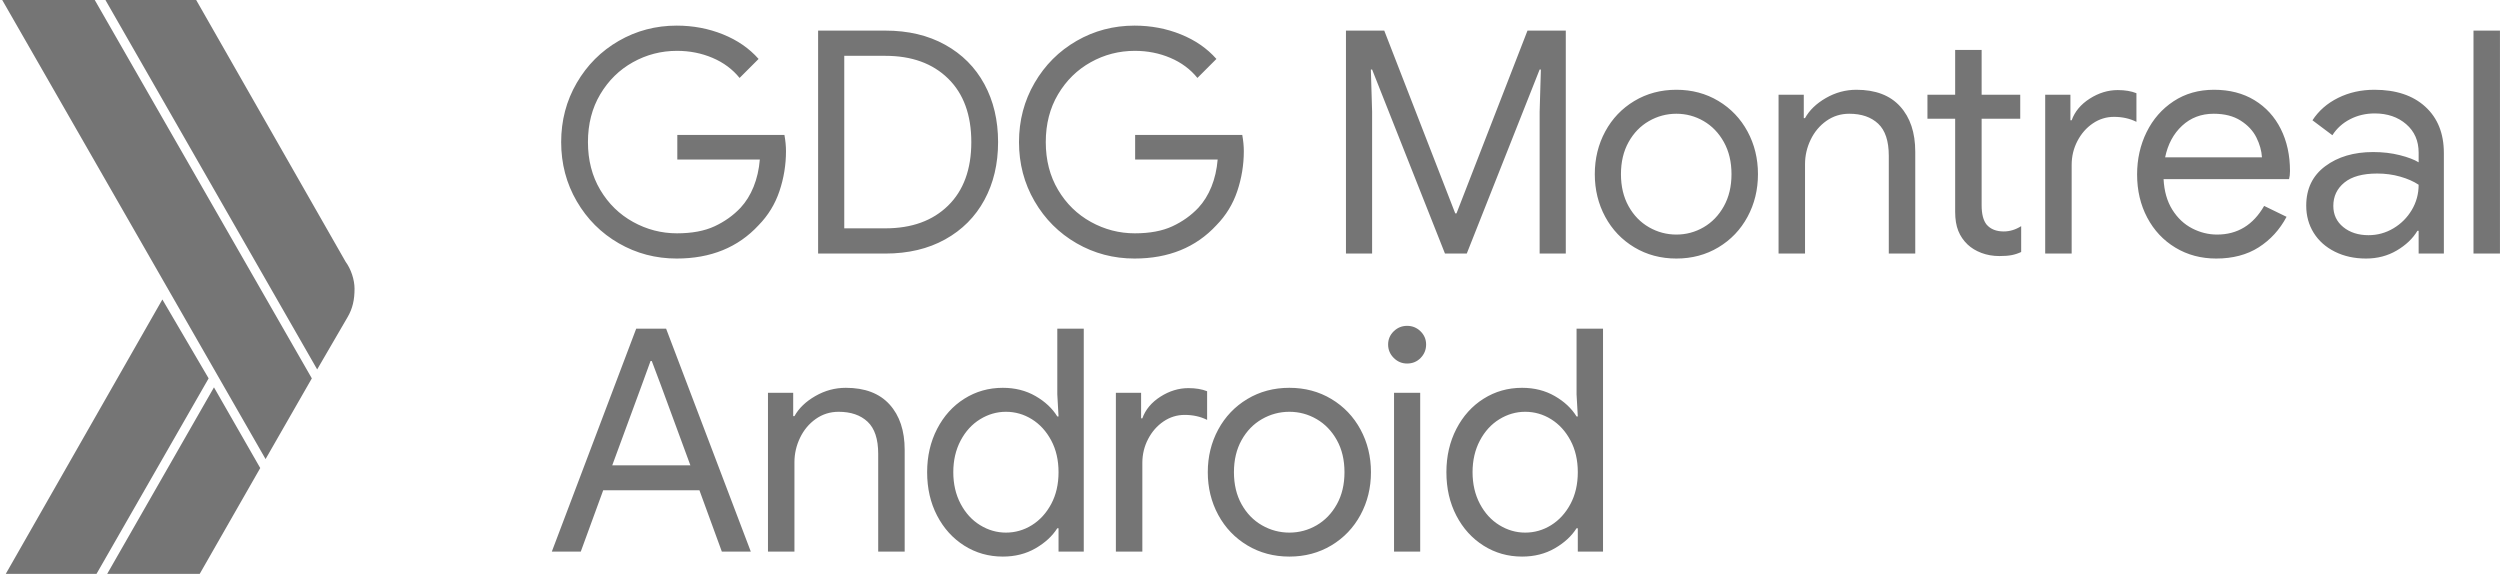
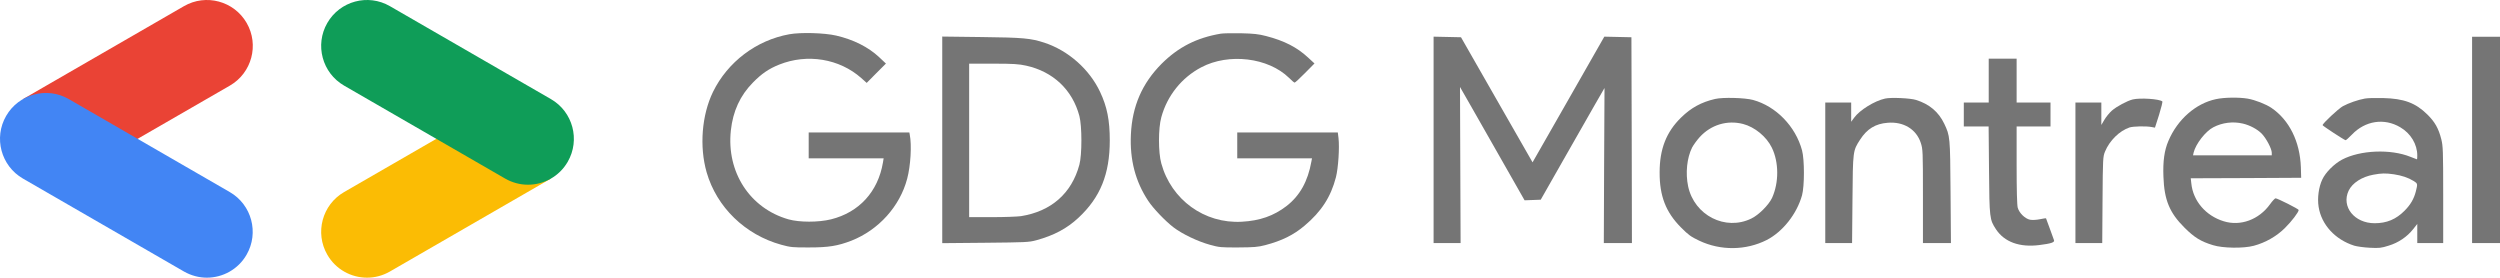
- <svg xmlns="http://www.w3.org/2000/svg" width="562px" height="129px" viewBox="0 0 562 129" version="1.1">
-   <g id="Page-1" stroke="none" stroke-width="1" fill="none" fill-rule="evenodd">
-     <g id="logo-monochrome" fill="#757575">
-       <g id="Group">
-         <g id="XMLID_261_" transform="translate(0.5, 0)">
-           <polygon id="XMLID_259_" points="20.8 0 0 0 59.2 103.2 69.6 85.059" />
-           <path d="M77.2,58.856 L43.6,0 L23.2,0 L70.8,83.044 L77.6,71.353 C78.8,69.338 79.2,67.322 79.2,64.903 C79.2,62.888 78.4,60.469 77.2,58.856 Z" id="XMLID_258_" />
-           <polygon id="XMLID_257_" points="36 67.322 0.8 129 21.2 129 46.4 85.059" />
-           <polygon id="XMLID_256_" points="47.6 87.075 23.6 129 44.4 129 58 105.216" />
-         </g>
-         <path d="M152.12,58.12 C147.407,58.12 143.067,56.977 139.1,54.69 C135.133,52.403 131.983,49.253 129.65,45.24 C127.317,41.227 126.15,36.793 126.15,31.94 C126.15,27.087 127.317,22.653 129.65,18.64 C131.983,14.627 135.133,11.477 139.1,9.19 C143.067,6.903 147.407,5.76 152.12,5.76 C155.807,5.76 159.272,6.413 162.515,7.72 C165.758,9.027 168.43,10.87 170.53,13.25 L166.26,17.52 C164.673,15.56 162.643,14.055 160.17,13.005 C157.697,11.955 155.037,11.43 152.19,11.43 C148.643,11.43 145.342,12.282 142.285,13.985 C139.228,15.688 136.778,18.092 134.935,21.195 C133.092,24.298 132.17,27.88 132.17,31.94 C132.17,36 133.092,39.582 134.935,42.685 C136.778,45.788 139.24,48.192 142.32,49.895 C145.4,51.598 148.69,52.45 152.19,52.45 C155.55,52.45 158.362,51.925 160.625,50.875 C162.888,49.825 164.837,48.437 166.47,46.71 C167.683,45.403 168.663,43.828 169.41,41.985 C170.157,40.142 170.623,38.1 170.81,35.86 L152.26,35.86 L152.26,30.33 L176.34,30.33 C176.573,31.637 176.69,32.85 176.69,33.97 C176.69,37.05 176.2,40.048 175.22,42.965 C174.24,45.882 172.677,48.437 170.53,50.63 C165.91,55.623 159.773,58.12 152.12,58.12 Z M183.91,6.88 L199.03,6.88 C204.163,6.88 208.643,7.942 212.47,10.065 C216.297,12.188 219.237,15.14 221.29,18.92 C223.343,22.7 224.37,27.04 224.37,31.94 C224.37,36.84 223.343,41.18 221.29,44.96 C219.237,48.74 216.297,51.692 212.47,53.815 C208.643,55.938 204.163,57 199.03,57 L183.91,57 L183.91,6.88 Z M199.03,51.33 C204.957,51.33 209.658,49.627 213.135,46.22 C216.612,42.813 218.35,38.053 218.35,31.94 C218.35,25.827 216.612,21.067 213.135,17.66 C209.658,14.253 204.957,12.55 199.03,12.55 L189.79,12.55 L189.79,51.33 L199.03,51.33 Z M255.04,58.12 C250.327,58.12 245.987,56.977 242.02,54.69 C238.053,52.403 234.903,49.253 232.57,45.24 C230.237,41.227 229.07,36.793 229.07,31.94 C229.07,27.087 230.237,22.653 232.57,18.64 C234.903,14.627 238.053,11.477 242.02,9.19 C245.987,6.903 250.327,5.76 255.04,5.76 C258.727,5.76 262.192,6.413 265.435,7.72 C268.678,9.027 271.35,10.87 273.45,13.25 L269.18,17.52 C267.593,15.56 265.563,14.055 263.09,13.005 C260.617,11.955 257.957,11.43 255.11,11.43 C251.563,11.43 248.262,12.282 245.205,13.985 C242.148,15.688 239.698,18.092 237.855,21.195 C236.012,24.298 235.09,27.88 235.09,31.94 C235.09,36 236.012,39.582 237.855,42.685 C239.698,45.788 242.16,48.192 245.24,49.895 C248.32,51.598 251.61,52.45 255.11,52.45 C258.47,52.45 261.282,51.925 263.545,50.875 C265.808,49.825 267.757,48.437 269.39,46.71 C270.603,45.403 271.583,43.828 272.33,41.985 C273.077,40.142 273.543,38.1 273.73,35.86 L255.18,35.86 L255.18,30.33 L279.26,30.33 C279.493,31.637 279.61,32.85 279.61,33.97 C279.61,37.05 279.12,40.048 278.14,42.965 C277.16,45.882 275.597,48.437 273.45,50.63 C268.83,55.623 262.693,58.12 255.04,58.12 Z M302.57,6.88 L311.18,6.88 L327.14,47.97 L327.42,47.97 L343.38,6.88 L351.99,6.88 L351.99,57 L346.11,57 L346.11,25.15 L346.39,15.63 L346.11,15.63 L329.73,57 L324.83,57 L308.45,15.63 L308.17,15.63 L308.45,25.15 L308.45,57 L302.57,57 L302.57,6.88 Z M376.85,58.12 C373.35,58.12 370.2,57.28 367.4,55.6 C364.6,53.92 362.418,51.633 360.855,48.74 C359.292,45.847 358.51,42.65 358.51,39.15 C358.51,35.65 359.292,32.453 360.855,29.56 C362.418,26.667 364.6,24.38 367.4,22.7 C370.2,21.02 373.35,20.18 376.85,20.18 C380.35,20.18 383.5,21.02 386.3,22.7 C389.1,24.38 391.282,26.667 392.845,29.56 C394.408,32.453 395.19,35.65 395.19,39.15 C395.19,42.65 394.408,45.847 392.845,48.74 C391.282,51.633 389.1,53.92 386.3,55.6 C383.5,57.28 380.35,58.12 376.85,58.12 Z M376.85,52.73 C379.043,52.73 381.085,52.182 382.975,51.085 C384.865,49.988 386.382,48.413 387.525,46.36 C388.668,44.307 389.24,41.903 389.24,39.15 C389.24,36.397 388.668,33.993 387.525,31.94 C386.382,29.887 384.865,28.312 382.975,27.215 C381.085,26.118 379.043,25.57 376.85,25.57 C374.657,25.57 372.603,26.118 370.69,27.215 C368.777,28.312 367.248,29.887 366.105,31.94 C364.962,33.993 364.39,36.397 364.39,39.15 C364.39,41.903 364.962,44.307 366.105,46.36 C367.248,48.413 368.777,49.988 370.69,51.085 C372.603,52.182 374.657,52.73 376.85,52.73 Z M399.82,21.3 L405.49,21.3 L405.49,26.55 L405.77,26.55 C406.75,24.777 408.313,23.272 410.46,22.035 C412.607,20.798 414.893,20.18 417.32,20.18 C421.613,20.18 424.892,21.428 427.155,23.925 C429.418,26.422 430.55,29.817 430.55,34.11 L430.55,57 L424.6,57 L424.6,35.02 C424.6,31.707 423.807,29.303 422.22,27.81 C420.633,26.317 418.463,25.57 415.71,25.57 C413.797,25.57 412.082,26.107 410.565,27.18 C409.048,28.253 407.87,29.665 407.03,31.415 C406.19,33.165 405.77,34.997 405.77,36.91 L405.77,57 L399.82,57 L399.82,21.3 Z M449.46,57.56 C448.013,57.56 446.672,57.327 445.435,56.86 C444.198,56.393 443.16,55.763 442.32,54.97 C441.387,54.083 440.687,53.057 440.22,51.89 C439.753,50.723 439.52,49.3 439.52,47.62 L439.52,26.69 L433.29,26.69 L433.29,21.3 L439.52,21.3 L439.52,11.22 L445.47,11.22 L445.47,21.3 L454.15,21.3 L454.15,26.69 L445.47,26.69 L445.47,46.15 C445.47,48.11 445.843,49.557 446.59,50.49 C447.477,51.517 448.76,52.03 450.44,52.03 C451.793,52.03 453.1,51.633 454.36,50.84 L454.36,56.65 C453.66,56.977 452.948,57.21 452.225,57.35 C451.502,57.49 450.58,57.56 449.46,57.56 Z M459.76,21.3 L465.43,21.3 L465.43,27.04 L465.71,27.04 C466.41,25.08 467.763,23.458 469.77,22.175 C471.777,20.892 473.877,20.25 476.07,20.25 C477.703,20.25 479.103,20.483 480.27,20.95 L480.27,27.39 C478.777,26.643 477.097,26.27 475.23,26.27 C473.503,26.27 471.917,26.76 470.47,27.74 C469.023,28.72 467.868,30.038 467.005,31.695 C466.142,33.352 465.71,35.137 465.71,37.05 L465.71,57 L459.76,57 L459.76,21.3 Z M498.2,58.12 C494.793,58.12 491.737,57.303 489.03,55.67 C486.323,54.037 484.212,51.785 482.695,48.915 C481.178,46.045 480.42,42.813 480.42,39.22 C480.42,35.767 481.132,32.593 482.555,29.7 C483.978,26.807 485.997,24.497 488.61,22.77 C491.223,21.043 494.257,20.18 497.71,20.18 C501.21,20.18 504.243,20.962 506.81,22.525 C509.377,24.088 511.348,26.247 512.725,29 C514.102,31.753 514.79,34.903 514.79,38.45 C514.79,39.15 514.72,39.757 514.58,40.27 L486.37,40.27 C486.51,42.977 487.163,45.263 488.33,47.13 C489.497,48.997 490.978,50.397 492.775,51.33 C494.572,52.263 496.45,52.73 498.41,52.73 C502.983,52.73 506.507,50.583 508.98,46.29 L514.02,48.74 C512.48,51.633 510.392,53.92 507.755,55.6 C505.118,57.28 501.933,58.12 498.2,58.12 Z M508.49,35.37 C508.397,33.877 507.977,32.383 507.23,30.89 C506.483,29.397 505.305,28.137 503.695,27.11 C502.085,26.083 500.067,25.57 497.64,25.57 C494.84,25.57 492.472,26.468 490.535,28.265 C488.598,30.062 487.327,32.43 486.72,35.37 L508.49,35.37 Z M531.88,58.12 C529.267,58.12 526.933,57.607 524.88,56.58 C522.827,55.553 521.24,54.142 520.12,52.345 C519,50.548 518.44,48.507 518.44,46.22 C518.44,42.44 519.863,39.488 522.71,37.365 C525.557,35.242 529.15,34.18 533.49,34.18 C535.637,34.18 537.632,34.413 539.475,34.88 C541.318,35.347 542.73,35.883 543.71,36.49 L543.71,34.32 C543.71,31.66 542.777,29.525 540.91,27.915 C539.043,26.305 536.687,25.5 533.84,25.5 C531.833,25.5 529.99,25.932 528.31,26.795 C526.63,27.658 525.3,28.86 524.32,30.4 L519.84,27.04 C521.24,24.893 523.165,23.213 525.615,22 C528.065,20.787 530.783,20.18 533.77,20.18 C538.623,20.18 542.438,21.452 545.215,23.995 C547.992,26.538 549.38,30.003 549.38,34.39 L549.38,57 L543.71,57 L543.71,51.89 L543.43,51.89 C542.403,53.617 540.863,55.087 538.81,56.3 C536.757,57.513 534.447,58.12 531.88,58.12 Z M532.44,52.87 C534.447,52.87 536.313,52.357 538.04,51.33 C539.767,50.303 541.143,48.927 542.17,47.2 C543.197,45.473 543.71,43.583 543.71,41.53 C542.59,40.783 541.213,40.177 539.58,39.71 C537.947,39.243 536.22,39.01 534.4,39.01 C531.133,39.01 528.672,39.687 527.015,41.04 C525.358,42.393 524.53,44.143 524.53,46.29 C524.53,48.25 525.277,49.837 526.77,51.05 C528.263,52.263 530.153,52.87 532.44,52.87 Z M556.04,6.88 L561.99,6.88 L561.99,57 L556.04,57 L556.04,6.88 Z M143.02,73.88 L149.74,73.88 L168.78,124 L162.27,124 L157.23,110.21 L135.6,110.21 L130.56,124 L124.05,124 L143.02,73.88 Z M155.2,104.61 L148.55,86.55 L146.52,81.16 L146.24,81.16 L144.28,86.55 L137.63,104.61 L155.2,104.61 Z M172.64,88.3 L178.31,88.3 L178.31,93.55 L178.59,93.55 C179.57,91.777 181.133,90.272 183.28,89.035 C185.427,87.798 187.713,87.18 190.14,87.18 C194.433,87.18 197.712,88.428 199.975,90.925 C202.238,93.422 203.37,96.817 203.37,101.11 L203.37,124 L197.42,124 L197.42,102.02 C197.42,98.707 196.627,96.303 195.04,94.81 C193.453,93.317 191.283,92.57 188.53,92.57 C186.617,92.57 184.902,93.107 183.385,94.18 C181.868,95.253 180.69,96.665 179.85,98.415 C179.01,100.165 178.59,101.997 178.59,103.91 L178.59,124 L172.64,124 L172.64,88.3 Z M225.43,125.12 C222.257,125.12 219.375,124.303 216.785,122.67 C214.195,121.037 212.153,118.785 210.66,115.915 C209.167,113.045 208.42,109.79 208.42,106.15 C208.42,102.557 209.167,99.313 210.66,96.42 C212.153,93.527 214.195,91.263 216.785,89.63 C219.375,87.997 222.257,87.18 225.43,87.18 C228.183,87.18 230.633,87.798 232.78,89.035 C234.927,90.272 236.56,91.8 237.68,93.62 L237.96,93.62 L237.68,88.65 L237.68,73.88 L243.63,73.88 L243.63,124 L237.96,124 L237.96,118.75 L237.68,118.75 C236.56,120.523 234.927,122.028 232.78,123.265 C230.633,124.502 228.183,125.12 225.43,125.12 Z M226.13,119.73 C228.23,119.73 230.178,119.17 231.975,118.05 C233.772,116.93 235.218,115.343 236.315,113.29 C237.412,111.237 237.96,108.857 237.96,106.15 C237.96,103.443 237.412,101.063 236.315,99.01 C235.218,96.957 233.772,95.37 231.975,94.25 C230.178,93.13 228.23,92.57 226.13,92.57 C224.077,92.57 222.14,93.13 220.32,94.25 C218.5,95.37 217.042,96.968 215.945,99.045 C214.848,101.122 214.3,103.49 214.3,106.15 C214.3,108.81 214.848,111.178 215.945,113.255 C217.042,115.332 218.5,116.93 220.32,118.05 C222.14,119.17 224.077,119.73 226.13,119.73 Z M250.85,88.3 L256.52,88.3 L256.52,94.04 L256.8,94.04 C257.5,92.08 258.853,90.458 260.86,89.175 C262.867,87.892 264.967,87.25 267.16,87.25 C268.793,87.25 270.193,87.483 271.36,87.95 L271.36,94.39 C269.867,93.643 268.187,93.27 266.32,93.27 C264.593,93.27 263.007,93.76 261.56,94.74 C260.113,95.72 258.958,97.038 258.095,98.695 C257.232,100.352 256.8,102.137 256.8,104.05 L256.8,124 L250.85,124 L250.85,88.3 Z M289.85,125.12 C286.35,125.12 283.2,124.28 280.4,122.6 C277.6,120.92 275.418,118.633 273.855,115.74 C272.292,112.847 271.51,109.65 271.51,106.15 C271.51,102.65 272.292,99.453 273.855,96.56 C275.418,93.667 277.6,91.38 280.4,89.7 C283.2,88.02 286.35,87.18 289.85,87.18 C293.35,87.18 296.5,88.02 299.3,89.7 C302.1,91.38 304.282,93.667 305.845,96.56 C307.408,99.453 308.19,102.65 308.19,106.15 C308.19,109.65 307.408,112.847 305.845,115.74 C304.282,118.633 302.1,120.92 299.3,122.6 C296.5,124.28 293.35,125.12 289.85,125.12 Z M289.85,119.73 C292.043,119.73 294.085,119.182 295.975,118.085 C297.865,116.988 299.382,115.413 300.525,113.36 C301.668,111.307 302.24,108.903 302.24,106.15 C302.24,103.397 301.668,100.993 300.525,98.94 C299.382,96.887 297.865,95.312 295.975,94.215 C294.085,93.118 292.043,92.57 289.85,92.57 C287.657,92.57 285.603,93.118 283.69,94.215 C281.777,95.312 280.248,96.887 279.105,98.94 C277.962,100.993 277.39,103.397 277.39,106.15 C277.39,108.903 277.962,111.307 279.105,113.36 C280.248,115.413 281.777,116.988 283.69,118.085 C285.603,119.182 287.657,119.73 289.85,119.73 Z M316.32,81.72 C315.153,81.72 314.15,81.3 313.31,80.46 C312.47,79.62 312.05,78.617 312.05,77.45 C312.05,76.283 312.47,75.292 313.31,74.475 C314.15,73.658 315.153,73.25 316.32,73.25 C317.487,73.25 318.49,73.658 319.33,74.475 C320.17,75.292 320.59,76.283 320.59,77.45 C320.59,78.617 320.182,79.62 319.365,80.46 C318.548,81.3 317.533,81.72 316.32,81.72 Z M313.38,88.3 L319.26,88.3 L319.26,124 L313.38,124 L313.38,88.3 Z M342.16,125.12 C338.987,125.12 336.105,124.303 333.515,122.67 C330.925,121.037 328.883,118.785 327.39,115.915 C325.897,113.045 325.15,109.79 325.15,106.15 C325.15,102.557 325.897,99.313 327.39,96.42 C328.883,93.527 330.925,91.263 333.515,89.63 C336.105,87.997 338.987,87.18 342.16,87.18 C344.913,87.18 347.363,87.798 349.51,89.035 C351.657,90.272 353.29,91.8 354.41,93.62 L354.69,93.62 L354.41,88.65 L354.41,73.88 L360.36,73.88 L360.36,124 L354.69,124 L354.69,118.75 L354.41,118.75 C353.29,120.523 351.657,122.028 349.51,123.265 C347.363,124.502 344.913,125.12 342.16,125.12 Z M342.86,119.73 C344.96,119.73 346.908,119.17 348.705,118.05 C350.502,116.93 351.948,115.343 353.045,113.29 C354.142,111.237 354.69,108.857 354.69,106.15 C354.69,103.443 354.142,101.063 353.045,99.01 C351.948,96.957 350.502,95.37 348.705,94.25 C346.908,93.13 344.96,92.57 342.86,92.57 C340.807,92.57 338.87,93.13 337.05,94.25 C335.23,95.37 333.772,96.968 332.675,99.045 C331.578,101.122 331.03,103.49 331.03,106.15 C331.03,108.81 331.578,111.178 332.675,113.255 C333.772,115.332 335.23,116.93 337.05,118.05 C338.87,119.17 340.807,119.73 342.86,119.73 Z" id="GDG-Montreal-Android" />
-       </g>
-     </g>
+ <svg xmlns="http://www.w3.org/2000/svg" style="isolation:isolate" viewBox="165.59 304.121 2508.41 278.606" width="2508.41pt" height="278.606pt">
+   <g>
+     <path d=" M 957.5 338.5 C 924.4 344.5 895.7 366.3 881 396.3 C 869.7 419.6 867.2 451.1 874.6 477 C 884.7 512 913.2 539.7 949.5 549.7 C 958.7 552.2 960.9 552.5 977.5 552.4 C 997 552.4 1006.1 550.9 1019.9 545.6 C 1047.2 534.8 1068.5 511.2 1075.8 483.5 C 1079.3 470.5 1080.5 449.5 1078.4 439.2 L 1078 437 L 1027.5 437 L 977 437 L 977 450 L 977 463 L 1014.6 463 L 1052.2 463 L 1051.5 467.2 C 1046.6 496.4 1027.6 517.2 999.4 524.2 C 986.8 527.3 967.7 527.3 956.7 524.2 C 917.9 513.1 894.4 476.8 898.9 435 C 901 415.7 908.2 400 921 387 C 929.8 378 937 373.1 947.5 368.9 C 975.6 357.7 1007.8 363 1029.7 382.4 L 1035.2 387.3 L 1044.8 377.6 L 1054.5 367.9 L 1047.6 361.4 C 1036.9 351.4 1021.9 343.8 1004.5 339.8 C 992.7 337.1 969 336.4 957.5 338.5 Z " fill="rgb(0,0,0)" fill-opacity="0.542" />
+     <path d=" M 1390.5 337.9 C 1366.3 342 1348 351.3 1331.1 368.1 C 1311.6 387.7 1301.6 410.6 1300.3 439 C 1299.1 464.5 1304.8 486.2 1317.7 505.7 C 1322.7 513.3 1334.9 526 1343 532.2 C 1351.9 539 1367.5 546.4 1379.5 549.7 C 1388.8 552.3 1390.8 552.5 1408 552.4 C 1423.8 552.3 1427.7 552 1435 550.1 C 1451.8 545.7 1463.5 539.9 1474.5 530.6 C 1491.4 516.4 1500.9 501.7 1506 482 C 1508.4 472.6 1509.7 452 1508.6 442.7 L 1507.9 437 L 1457.4 437 L 1407 437 L 1407 450 L 1407 463 L 1444.5 463 L 1482 463 L 1481.4 466.2 C 1477.8 486.2 1469.8 500.5 1456.4 510.9 C 1443.6 520.7 1429.8 525.6 1411.5 526.6 C 1374.1 528.7 1340.8 504.6 1330.8 468.1 C 1327.7 457.1 1327.7 432.9 1330.8 421.8 C 1336.7 400.1 1351.3 381.9 1371 371.6 C 1398.6 357.1 1438.1 361.9 1458.9 382.2 C 1461.5 384.9 1464.1 387 1464.6 387 C 1465.1 387 1469.8 382.7 1475 377.4 L 1484.5 367.8 L 1478 361.8 C 1467 351.6 1454.2 345 1436 340.3 C 1428.4 338.3 1423.4 337.8 1411 337.5 C 1402.5 337.3 1393.3 337.5 1390.5 337.9 Z " fill="rgb(0,0,0)" fill-opacity="0.542" />
+     <path d=" M 1111 444.5 L 1111 548.1 L 1154.3 547.7 C 1194.5 547.3 1198 547.2 1205.3 545.2 C 1223.2 540.3 1236.1 533.4 1247.7 522.6 C 1269.6 502.2 1279.1 478.8 1279.1 445 C 1279.1 424.8 1276.4 411.2 1269.4 396.4 C 1258.7 373.6 1237.5 354.9 1213.6 347 C 1199.8 342.5 1192.4 341.8 1150.8 341.3 L 1111 340.8 L 1111 444.5 Z  M 1195.2 370 C 1222.3 376 1241.6 394.2 1248.6 420.5 C 1251.3 430.6 1251.3 459.5 1248.6 469.4 C 1240.9 498.1 1220.3 516.2 1190 521 C 1186.4 521.5 1173.3 522 1160.8 522 L 1138 522 L 1138 445 L 1138 368 L 1162.3 368 C 1182.4 368 1188 368.4 1195.2 370 Z " fill="rgb(0,0,0)" fill-opacity="0.542" />
+     <path d=" M 1604 444.5 L 1604 548 L 1617.5 548 L 1631.1 548 L 1630.8 469.7 L 1630.5 391.4 L 1641.1 409.9 C 1646.9 420.1 1661.5 445.7 1673.5 466.8 L 1695.3 505.1 L 1703.4 504.8 L 1711.5 504.5 L 1733.7 465.5 C 1746 444 1760.4 418.8 1765.7 409.4 L 1775.5 392.4 L 1775.1 470.2 L 1774.8 548 L 1788.9 548 L 1803 548 L 1802.8 444.7 L 1802.5 341.5 L 1788.9 341.2 L 1775.3 340.9 L 1739.3 404 L 1703.3 467 L 1667.4 404.3 L 1631.5 341.5 L 1617.8 341.2 L 1604 340.9 L 1604 444.5 Z " fill="rgb(0,0,0)" fill-opacity="0.542" />
+     <path d=" M 2646 444.5 L 2646 548 L 2660 548 L 2674 548 L 2674 444.5 L 2674 341 L 2660 341 L 2646 341 L 2646 444.5 Z " fill="rgb(0,0,0)" fill-opacity="0.542" />
+     <path d=" M 2161 385 L 2161 407 L 2148.5 407 L 2136 407 L 2136 419 L 2136 431 L 2148.4 431 L 2160.9 431 L 2161.3 474.7 C 2161.7 523.3 2161.9 524.4 2168.3 534.2 C 2176.8 547 2192 552.5 2211.8 550 C 2223.7 548.5 2227.3 547.3 2226.5 545.1 C 2226.1 544.2 2224.2 539 2222.3 533.5 C 2220.3 528 2218.6 523.4 2218.5 523.2 C 2218.3 523 2215.6 523.4 2212.3 524.1 C 2208.9 524.8 2204.8 525 2202.5 524.6 C 2197.5 523.6 2191.6 517.9 2190.1 512.5 C 2189.4 509.9 2189 494.9 2189 469.7 L 2189 431 L 2206 431 L 2223 431 L 2223 419 L 2223 407 L 2206 407 L 2189 407 L 2189 385 L 2189 363 L 2175 363 L 2161 363 L 2161 385 Z " fill="rgb(0,0,0)" fill-opacity="0.542" />
+     <path d=" M 1886.5 403.4 C 1872.7 406.6 1862.4 412.2 1852.4 422 C 1837.5 436.5 1830.8 453.7 1830.8 477 C 1830.7 500.8 1837 517 1852.2 532.3 C 1859.7 539.9 1862.3 541.7 1870.5 545.6 C 1892 555.8 1917.4 555.5 1938.3 544.9 C 1954.4 536.6 1968.5 518.7 1973.7 500 C 1976.2 490.8 1976.2 464.3 1973.7 455 C 1967.2 430.9 1947.6 410.7 1924.5 404.4 C 1916.3 402.2 1894.4 401.6 1886.5 403.4 Z  M 1914.5 428.5 C 1926.3 431.6 1938 441.2 1943.4 452.3 C 1950.5 466.8 1950.6 487.3 1943.6 502.7 C 1940.3 509.7 1930.3 519.8 1922.8 523.4 C 1896.8 536.1 1865.6 520.2 1859.4 491.1 C 1856.6 477.8 1858.2 462.5 1863.4 452.1 C 1864.8 449.5 1868.2 444.8 1871 441.7 C 1882.3 429.3 1898.6 424.4 1914.5 428.5 Z " fill="rgb(0,0,0)" fill-opacity="0.542" />
+     <path d=" M 2057.1 403 C 2046.5 405.3 2031.6 414.5 2026 422.2 L 2023 426.3 L 2023 416.7 L 2023 407 L 2010 407 L 1997 407 L 1997 477.5 L 1997 548 L 2010.4 548 L 2023.9 548 L 2024.3 504.2 C 2024.7 455.4 2024.7 455.4 2031.9 444.3 C 2038.9 433.4 2047.4 428.2 2059.7 427.3 C 2075.6 426 2088.3 433.8 2092.8 447.4 C 2094.9 453.8 2095 455.4 2095 501 L 2095 548 L 2109.1 548 L 2123.1 548 L 2122.7 496.7 C 2122.3 441.1 2122.2 440.6 2116.4 428.3 C 2110.7 416.4 2101.5 408.6 2088.1 404.4 C 2082.4 402.6 2063.1 401.7 2057.1 403 Z " fill="rgb(0,0,0)" fill-opacity="0.542" />
+     <path d=" M 2389 403.6 C 2368.7 407.9 2350.4 424 2341.3 445.5 C 2337.2 455 2335.7 466 2336.3 481.4 C 2337.1 504.7 2342.4 517.6 2357.4 532.5 C 2367.3 542.4 2373.8 546.4 2386 550.1 C 2395.7 553.2 2416.8 553.5 2427 550.7 C 2438.6 547.6 2449.7 541.3 2458.1 533 C 2464.9 526.3 2472 517 2472 514.8 C 2472 513.8 2450.5 503 2448.8 503.1 C 2448.1 503.1 2445.6 505.8 2443.3 509 C 2432.2 524.5 2413.6 531.4 2396.7 526.1 C 2378.8 520.6 2366.1 505.8 2364.3 488.3 L 2363.7 483 L 2419.1 482.8 L 2474.5 482.5 L 2474.2 472 C 2473.3 446.2 2462.6 424.6 2444.7 412.4 C 2439.1 408.6 2428.3 404.4 2420.9 403.1 C 2412.2 401.6 2397.1 401.8 2389 403.6 Z  M 2415.9 428.1 C 2422.9 429.7 2430.5 433.7 2435 438.3 C 2439.5 443 2445 453.4 2445 457.4 L 2445 460 L 2405.5 460 L 2366 460 L 2366.6 457.2 C 2368.7 448.5 2378.6 435.8 2386.4 431.8 C 2395.4 427.1 2406.1 425.8 2415.9 428.1 Z " fill="rgb(0,0,0)" fill-opacity="0.542" />
+     <path d=" M 2538.5 403 C 2531.6 404.2 2522 407.6 2516.3 410.7 C 2511.8 413.2 2496 428 2496 429.7 C 2496 430.4 2516.6 443.9 2519 444.8 C 2519.4 445 2522.3 442.4 2525.4 439.2 C 2538.7 425.2 2557.9 422.3 2573.9 431.8 C 2584.5 438 2591 448.9 2591 460.2 C 2591 462.3 2590.9 464 2590.7 464 C 2590.5 464 2587.6 462.9 2584.2 461.5 C 2564.3 453.4 2533.7 454.7 2515.5 464.3 C 2507.5 468.6 2499 477.1 2495.7 484.2 C 2492.1 491.8 2490.6 502.8 2492 511.6 C 2494.8 529.5 2508.5 544.5 2527.7 550.6 C 2530.3 551.4 2537.3 552.4 2543.2 552.7 C 2552.9 553.2 2554.7 553 2562.3 550.6 C 2572.2 547.6 2580.8 541.7 2586.9 534 L 2591 528.8 L 2591 538.4 L 2591 548 L 2604 548 L 2617 548 L 2617 499.7 C 2617 455.1 2616.8 450.7 2615.1 443.8 C 2612.3 432.8 2608.6 426.4 2601.1 419 C 2589.2 407.3 2577.6 403 2556.5 402.5 C 2549.4 402.3 2541.3 402.5 2538.5 403 Z  M 2567.5 479 C 2575.4 480.2 2581.8 482.3 2587.3 485.7 C 2591.5 488.3 2591.5 488.5 2589.5 496.4 C 2587.6 503.7 2584.3 509.4 2578.4 515.4 C 2569.7 524.2 2560.4 528.1 2548.2 528.1 C 2527.9 528.1 2514.6 511.5 2522.1 495.5 C 2525.8 487.7 2535.4 481.5 2547 479.4 C 2555.3 477.9 2558.9 477.8 2567.5 479 Z " fill="rgb(0,0,0)" fill-opacity="0.542" />
+     <path d=" M 2305.5 403.9 C 2299.9 405.3 2289.4 410.9 2284.6 415.1 C 2282 417.4 2278.6 421.6 2277 424.4 L 2274 429.5 L 2274 418.2 L 2274 407 L 2261 407 L 2248 407 L 2248 477.5 L 2248 548 L 2261.4 548 L 2274.9 548 L 2275.2 504.7 C 2275.5 463.1 2275.6 461.3 2277.7 456.2 C 2282.2 445.2 2292.3 435.3 2302.3 432 C 2306.2 430.8 2318.9 430.5 2324.6 431.6 L 2327.8 432.2 L 2331.9 419.4 C 2334.1 412.3 2335.6 406.2 2335.2 405.9 C 2332.4 403.4 2312.9 402.1 2305.5 403.9 Z " fill="rgb(0,0,0)" fill-opacity="0.542" />
+     <path d=" M 302.684 443.977 L 396.227 390.024 C 418.232 377.318 425.782 349.145 413.076 327.14 C 400.37 305.135 372.197 297.585 350.192 310.291 L 188.608 403.558 L 302.684 443.977 Z " fill="rgb(234,67,53)" />
+     <path d=" M 373.117 582.727 C 389.046 582.727 404.513 574.441 412.984 559.71 C 425.69 537.705 418.14 509.531 396.135 496.826 L 234.644 403.558 C 212.639 390.853 184.465 398.402 171.76 420.407 C 159.054 442.412 166.604 470.586 188.608 483.291 L 350.192 576.559 C 357.466 580.702 365.384 582.727 373.117 582.727 L 373.117 582.727 Z " fill="rgb(66,133,244)" />
+     <path d=" M 533.872 582.727 C 541.698 582.727 549.616 580.702 556.798 576.559 L 718.381 483.291 L 605.779 442.044 L 510.855 496.826 C 488.85 509.531 481.3 537.705 494.006 559.71 C 502.476 574.441 517.944 582.727 533.872 582.727 Z " fill="rgb(251,188,4)" />
+     <path d=" M 695.364 489.46 C 711.292 489.46 726.76 481.174 735.23 466.442 C 747.936 444.438 740.386 416.264 718.381 403.558 L 556.798 310.291 C 534.793 297.585 506.712 305.135 494.006 327.14 C 481.3 349.145 488.85 377.318 510.855 390.024 L 672.438 483.291 C 679.62 487.434 687.538 489.46 695.364 489.46 Z " fill="rgb(15,157,88)" />
  </g>
</svg>
